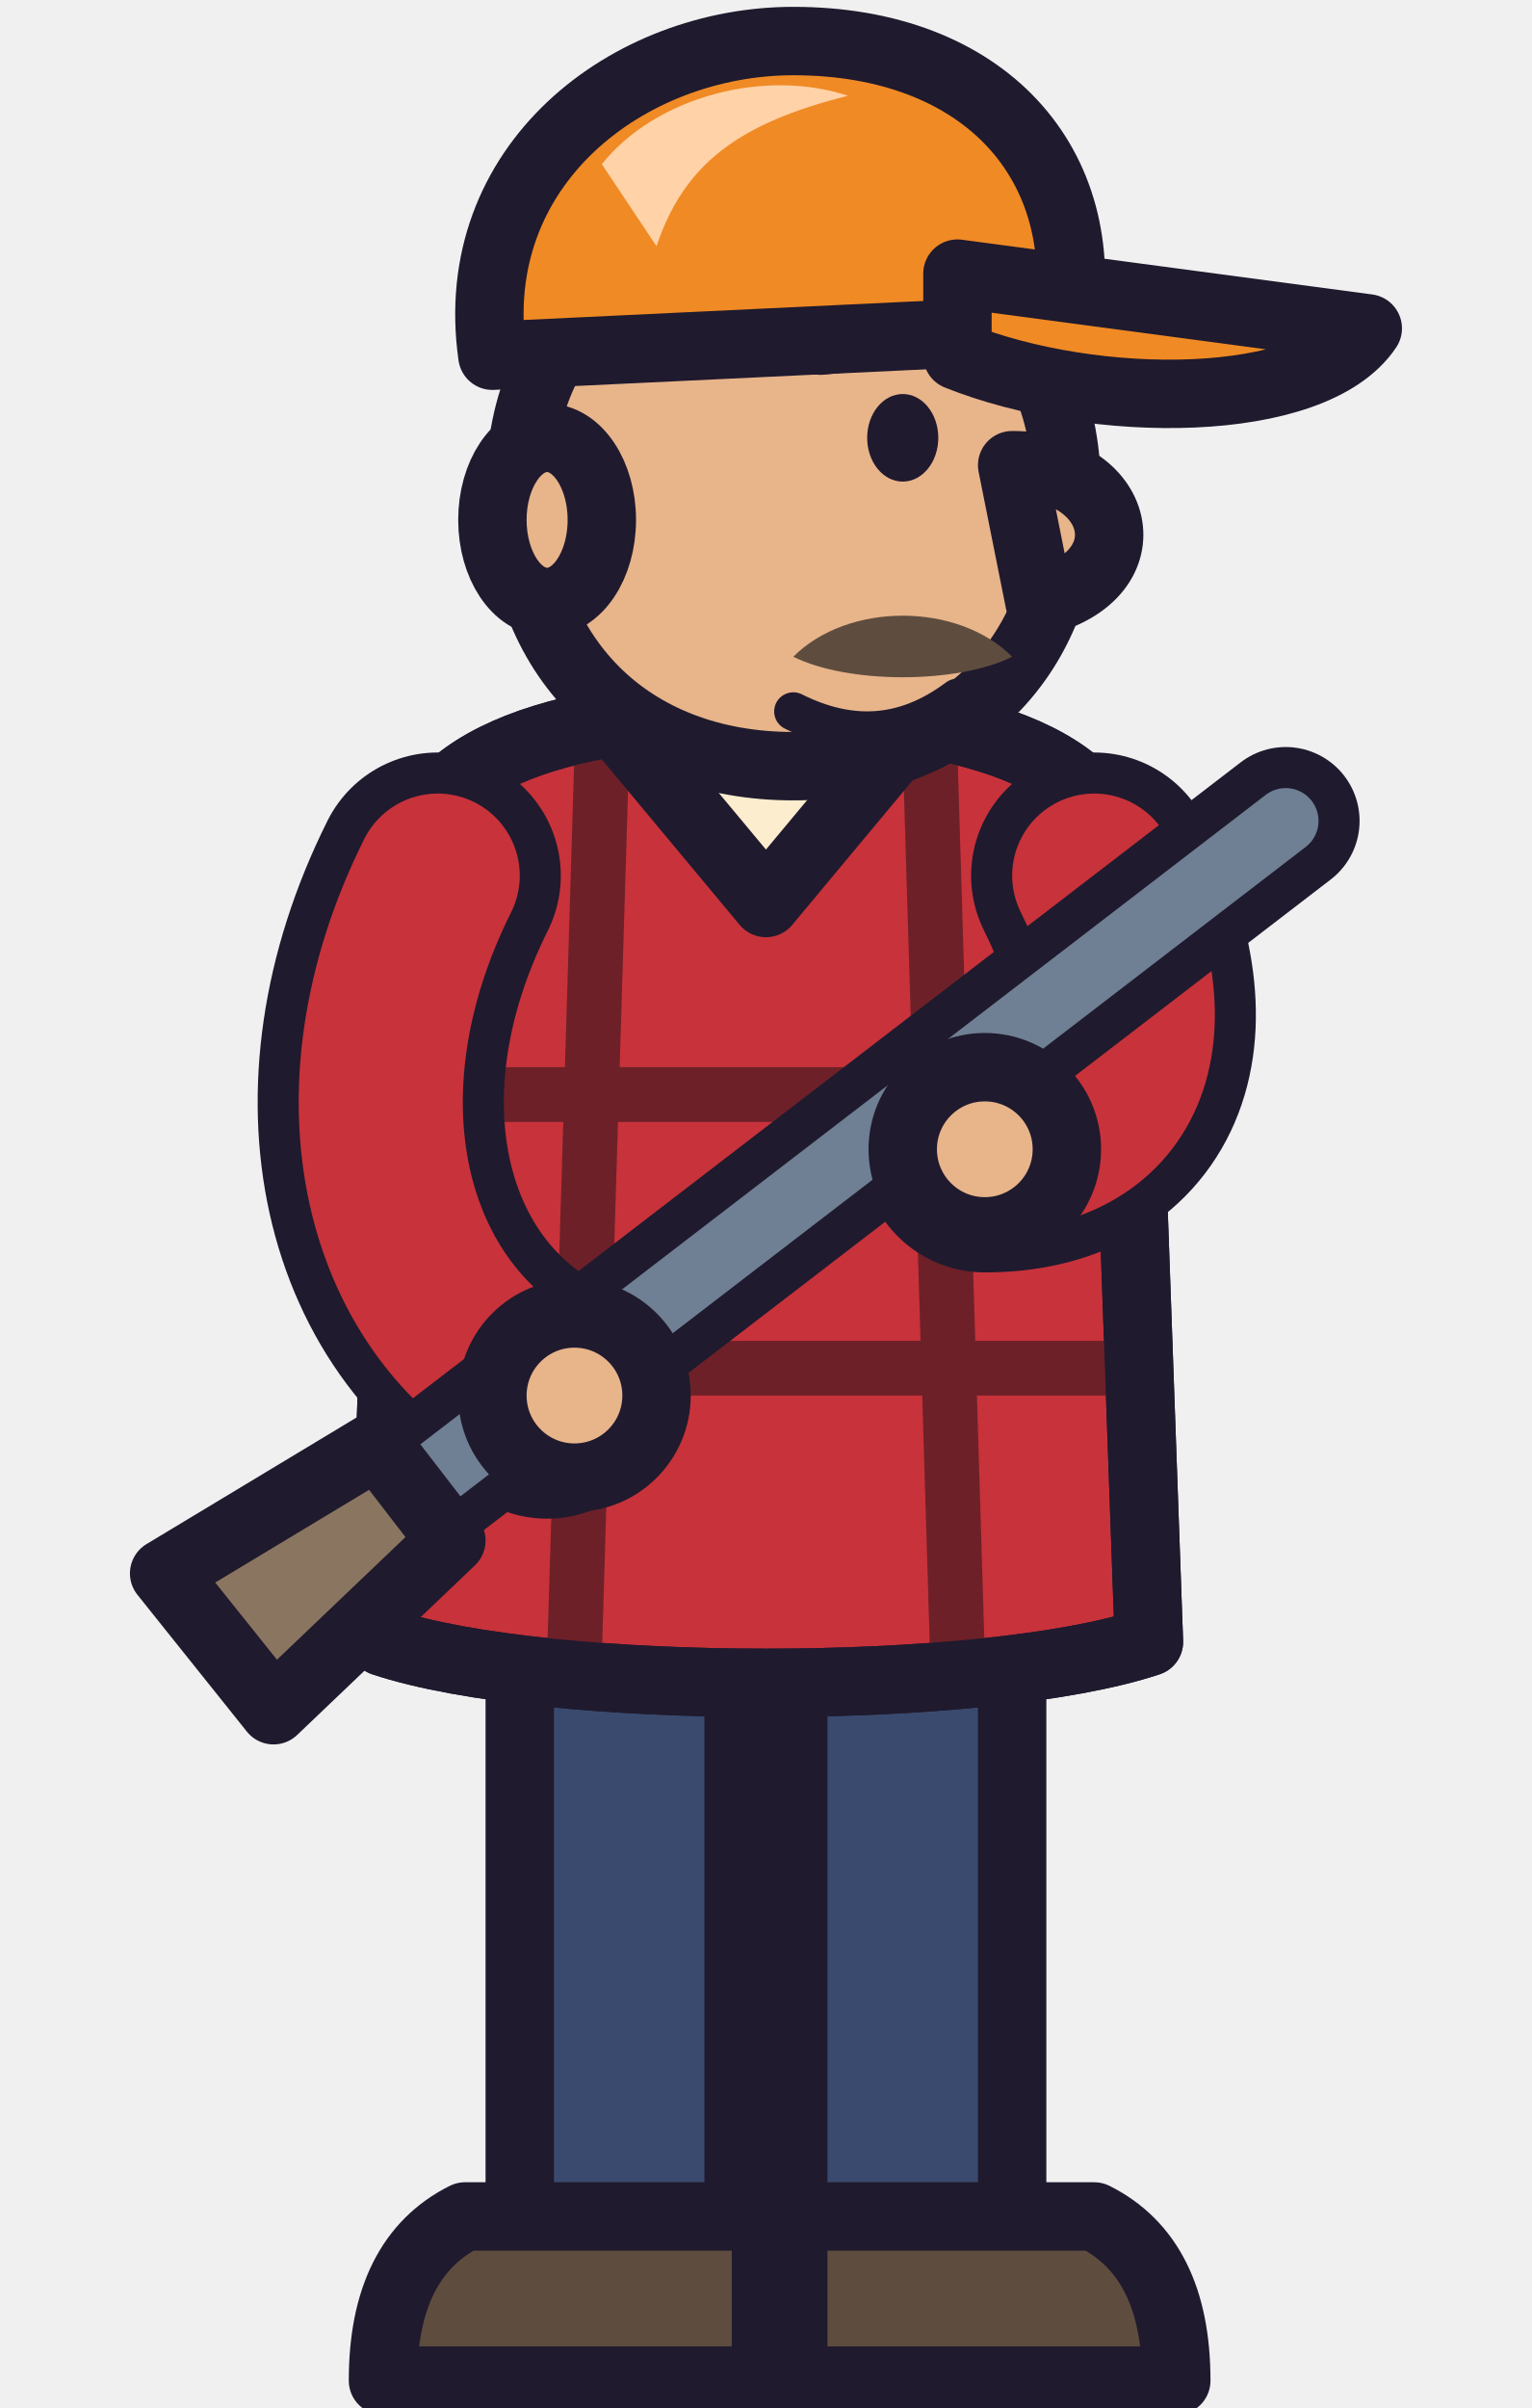
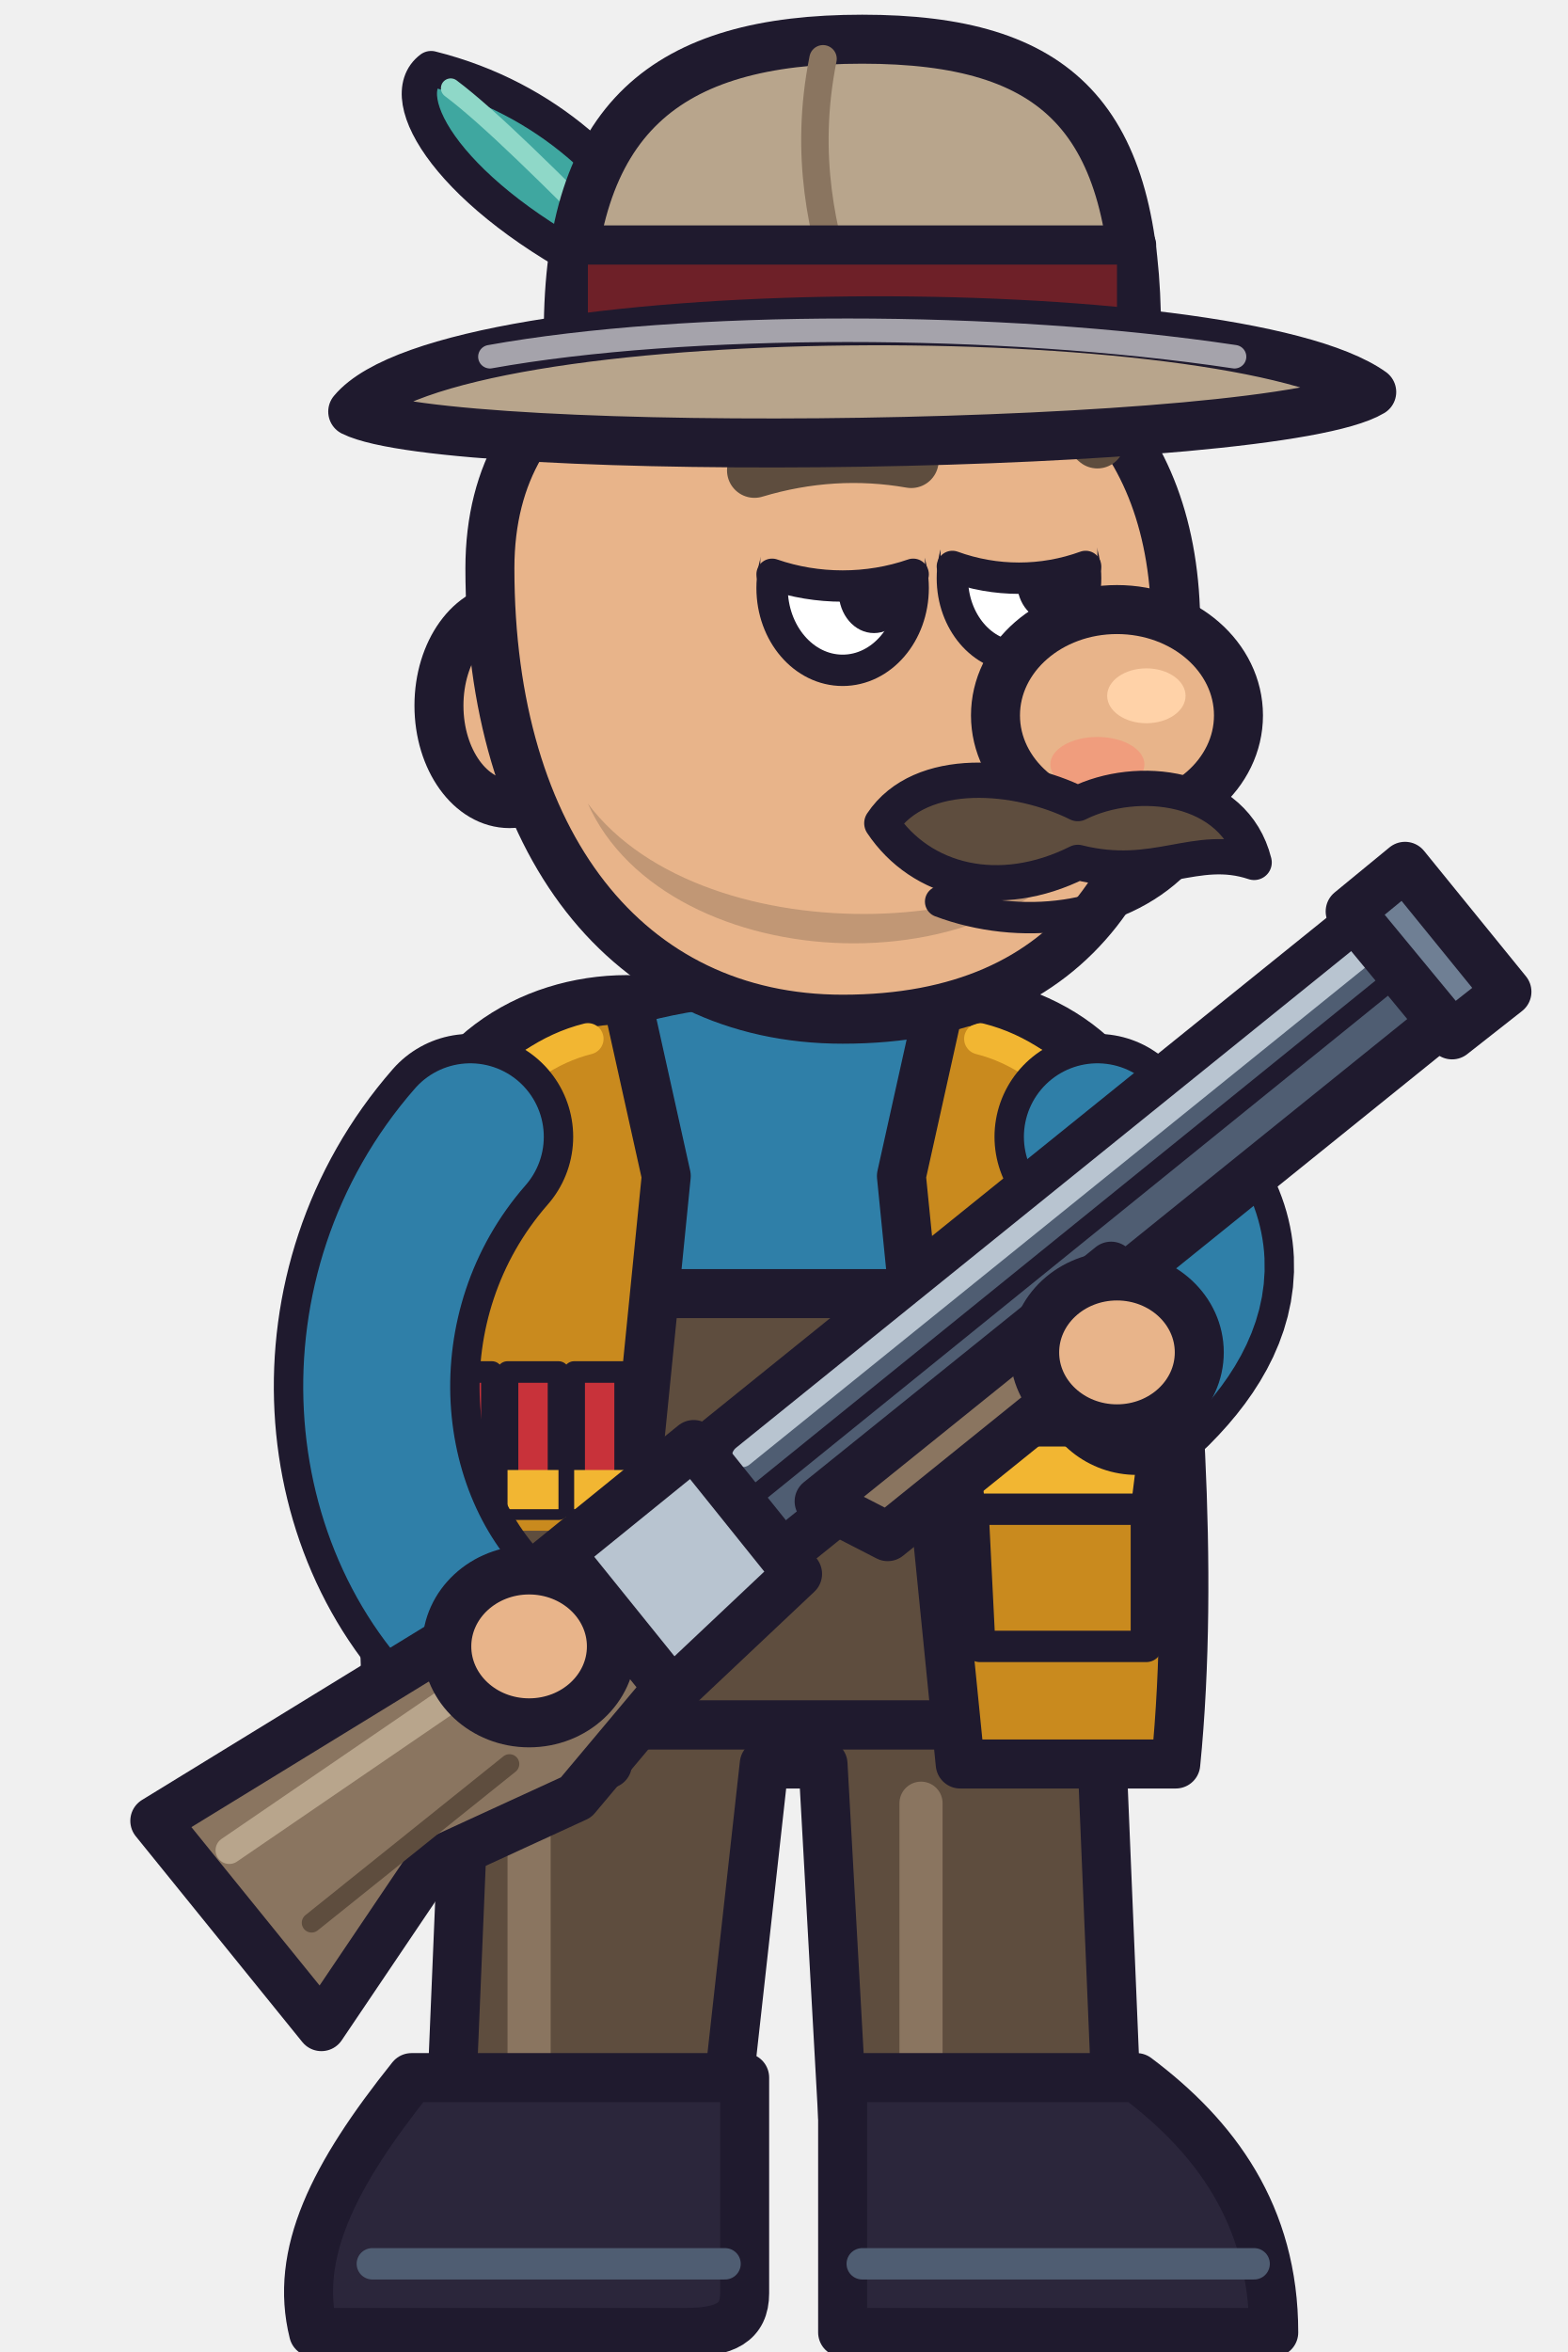
- <svg xmlns="http://www.w3.org/2000/svg" width="56" height="88" viewBox="0 0 56 88">
-   <path d="M19 58 L27 58 L27 82 L19 82 Z" fill="#3a4a6e" stroke="#1f1a2e" stroke-width="2.5" stroke-linejoin="round" stroke-linecap="round" />
-   <path d="M29 58 L37 58 L37 82 L29 82 Z" fill="#3a4a6e" stroke="#1f1a2e" stroke-width="2.5" stroke-linejoin="round" stroke-linecap="round" />
-   <path d="M17 81 L28 81 L28 87 L14 87 C14 84 15 82 17 81 Z" fill="#5e4d3e" stroke="#1f1a2e" stroke-width="2.5" stroke-linejoin="round" stroke-linecap="round" />
-   <path d="M29 81 L40 81 C42 82 43 84 43 87 L29 87 Z" fill="#5e4d3e" stroke="#1f1a2e" stroke-width="2.5" stroke-linejoin="round" stroke-linecap="round" />
-   <path d="M15 32 C15 28 20 26 28 26 C36 26 41 28 41 32 L42 60 C36 62 20 62 14 60 Z" fill="#c8323a" stroke="#1f1a2e" stroke-width="2.5" stroke-linejoin="round" stroke-linecap="round" />
-   <path d="M15.5 40 L41 40 M15 50 L41.5 50 M22 27.5 L21 60.5 M34 27.5 L35 60.5" fill="none" stroke="#6e2028" stroke-width="2" stroke-linecap="round" stroke-linejoin="round" />
-   <path d="M15 32 C15 28 20 26 28 26 C36 26 41 28 41 32 L42 60 C36 62 20 62 14 60 Z" fill="#c8323a" stroke="#1f1a2e" stroke-width="2.5" stroke-linejoin="round" stroke-linecap="round" fill-opacity="0" />
-   <path d="M23 27 L28 33 L33 27 Z" fill="#fbedcd" stroke="#1f1a2e" stroke-width="2.5" stroke-linejoin="round" stroke-linecap="round" />
-   <path d="M16 32 C12 40 14 48 20 51" fill="none" stroke="#1f1a2e" stroke-width="9" stroke-linecap="round" stroke-linejoin="round" />
-   <path d="M16 32 C12 40 14 48 20 51" fill="none" stroke="#c8323a" stroke-width="6" stroke-linecap="round" stroke-linejoin="round" />
-   <path d="M40 32 C43 38 41 42 36 42" fill="none" stroke="#1f1a2e" stroke-width="9" stroke-linecap="round" stroke-linejoin="round" />
-   <path d="M40 32 C43 38 41 42 36 42" fill="none" stroke="#c8323a" stroke-width="6" stroke-linecap="round" stroke-linejoin="round" />
-   <path d="M15.1 54.5 L47.0 30.0" fill="none" stroke="#1f1a2e" stroke-width="5.4" stroke-linecap="round" stroke-linejoin="round" />
-   <path d="M15.1 54.5 L47.0 30.0" fill="none" stroke="#6f7f94" stroke-width="2.4" stroke-linecap="round" stroke-linejoin="round" />
-   <path d="M10.0 62.5 L16.5 56.3 L13.8 52.8 L6.0 57.5 Z" fill="#8a7560" stroke="#1f1a2e" stroke-width="2.5" stroke-linejoin="round" stroke-linecap="round" />
-   <ellipse cx="21" cy="51" rx="3" ry="3" fill="#e8b48a" stroke="#1f1a2e" stroke-width="2.5" />
-   <ellipse cx="36" cy="42" rx="3" ry="3" fill="#e8b48a" stroke="#1f1a2e" stroke-width="2.5" />
-   <path d="M19 18 C19 11 24 9 29 9 C35 9 39 12 39 18 C39 24 35 28 29 28 C23 28 19 24 19 18 Z" fill="#e8b48a" stroke="#1f1a2e" stroke-width="2.5" stroke-linejoin="round" stroke-linecap="round" />
-   <path d="M37 17 C41 17 42 21 38 22 Z" fill="#e8b48a" stroke="#1f1a2e" stroke-width="2.5" stroke-linejoin="round" stroke-linecap="round" />
-   <ellipse cx="20" cy="19" rx="2" ry="3" fill="#e8b48a" stroke="#1f1a2e" stroke-width="2.5" />
-   <path d="M29 24 C31 22 35 22 37 24 C35 25 31 25 29 24 Z" fill="#5e4d3e" />
-   <path d="M18 13 C17 6 23 1.5 29 1.5 C36 1.5 40 6 39 12 Z" fill="#f08a24" stroke="#1f1a2e" stroke-width="2.5" stroke-linejoin="round" stroke-linecap="round" />
-   <path d="M35 10 L50 12 C48 15 40 15 35 13 Z" fill="#f08a24" stroke="#1f1a2e" stroke-width="2.5" stroke-linejoin="round" stroke-linecap="round" />
-   <path d="M22 6 C24 3.5 28 2.5 31 3.5 C27 4.5 25 6 24 9 Z" fill="#ffd2a8" />
-   <ellipse cx="33" cy="16" rx="1.3" ry="1.6" fill="#1f1a2e" />
-   <path d="M30 13 L35 12.5" fill="none" stroke="#1f1a2e" stroke-width="1.4" stroke-linecap="round" stroke-linejoin="round" />
-   <path d="M29 26 C31 27 33 27 35 25.5" fill="none" stroke="#1f1a2e" stroke-width="1.4" stroke-linecap="round" stroke-linejoin="round" />
+ <svg xmlns="http://www.w3.org/2000/svg" width="80" height="120" viewBox="0 0 80 120">
+   <path d="M24 84 L23 108 L37 108 L39 90 L42 90 L43 108 L57 108 L56 84 Z" fill="#5e4d3e" stroke="#1f1a2e" stroke-width="2.5" stroke-linejoin="round" stroke-linecap="round" />
+   <path d="M27 90 L27 106 M47 92 L47 106" fill="none" stroke="#8a7560" stroke-width="2.2" stroke-linecap="round" stroke-linejoin="round" />
+   <path d="M21 106 L38 106 L38 117 C38 118.5 37 119 35 119 L16 119 C15 115 17 111 21 106 Z" fill="#2b263b" stroke="#1f1a2e" stroke-width="2.5" stroke-linejoin="round" stroke-linecap="round" />
+   <path d="M43 106 L58 106 C62 109 65 113 65 119 L43 119 Z" fill="#2b263b" stroke="#1f1a2e" stroke-width="2.5" stroke-linejoin="round" stroke-linecap="round" />
+   <path d="M19 115.5 L37 115.5 M44 115.5 L64 115.5" fill="none" stroke="#4f5d72" stroke-width="1.6" stroke-linecap="round" stroke-linejoin="round" />
+   <path d="M22 60 C24 53 32 50 40 50 C48 50 56 53 58 60 L58 88 L22 88 Z" fill="#2f7fa8" stroke="#1f1a2e" stroke-width="2.5" stroke-linejoin="round" stroke-linecap="round" />
+   <path d="M28 66 L52 66 L56 88 L24 88 Z" fill="#5e4d3e" stroke="#1f1a2e" stroke-width="2.5" stroke-linejoin="round" stroke-linecap="round" />
+   <path d="M31 66 L29 53 M49 66 L51 53" fill="none" stroke="#5e4d3e" stroke-width="3.2" stroke-linecap="round" stroke-linejoin="round" />
+   <ellipse cx="31" cy="66.5" rx="1.6" ry="1.6" fill="#f2b632" />
+   <ellipse cx="49" cy="66.5" rx="1.6" ry="1.6" fill="#f2b632" />
+   <path d="M21 60 C22 54 27 51 32 51 L34 60 L31 90 L20 90 C19 80 20 68 21 60 Z" fill="#c98a1e" stroke="#1f1a2e" stroke-width="2.5" stroke-linejoin="round" stroke-linecap="round" />
+   <path d="M59 60 C58 54 53 51 48 51 L46 60 L49 90 L60 90 C61 80 60 68 59 60 Z" fill="#c98a1e" stroke="#1f1a2e" stroke-width="2.5" stroke-linejoin="round" stroke-linecap="round" />
+   <path d="M22.5 62 C23 58 26 54 30 53" fill="none" stroke="#f2b632" stroke-width="1.6" stroke-linecap="round" stroke-linejoin="round" />
+   <path d="M57.5 62 C57 58 54 54 50 53" fill="none" stroke="#f2b632" stroke-width="1.6" stroke-linecap="round" stroke-linejoin="round" />
+   <path d="M49.5 74 L58.5 74 L58.5 84 L50 84 Z" fill="#c98a1e" stroke="#1f1a2e" stroke-width="1.6" stroke-linejoin="round" stroke-linecap="round" />
+   <path d="M49 73 L59 73 L58.5 77 L49.5 77 Z" fill="#f2b632" stroke="#1f1a2e" stroke-width="1.6" stroke-linejoin="round" stroke-linecap="round" />
+   <path d="M22.5 70 L25.1 70 L25.1 77 L22.5 77 Z" fill="#c8323a" stroke="#1f1a2e" stroke-width="1.1" stroke-linejoin="round" stroke-linecap="round" />
+   <path d="M22.5 75 L25.1 75 L25.1 77 L22.5 77 Z" fill="#f2b632" />
+   <path d="M25.9 70 L28.5 70 L28.5 77 L25.9 77 Z" fill="#c8323a" stroke="#1f1a2e" stroke-width="1.1" stroke-linejoin="round" stroke-linecap="round" />
+   <path d="M25.9 75 L28.5 75 L28.5 77 L25.9 77 Z" fill="#f2b632" />
+   <path d="M29.3 70 L31.9 70 L31.9 77 L29.3 77 Z" fill="#c8323a" stroke="#1f1a2e" stroke-width="1.1" stroke-linejoin="round" stroke-linecap="round" />
+   <path d="M29.3 75 L31.9 75 L31.9 77 L29.3 77 Z" fill="#f2b632" />
+   <path d="M21 79 L31 79" fill="none" stroke="#5e4d3e" stroke-width="1.8" stroke-linecap="round" stroke-linejoin="round" />
+   <path d="M24 58 C17 66 18 78 25 84" fill="none" stroke="#1f1a2e" stroke-width="10.5" stroke-linecap="round" stroke-linejoin="round" />
+   <path d="M24 58 C17 66 18 78 25 84" fill="none" stroke="#2f7fa8" stroke-width="7.5" stroke-linecap="round" stroke-linejoin="round" />
+   <path d="M56 58 C62 62 62 66 58 70" fill="none" stroke="#1f1a2e" stroke-width="10.5" stroke-linecap="round" stroke-linejoin="round" />
+   <path d="M56 58 C62 62 62 66 58 70" fill="none" stroke="#2f7fa8" stroke-width="7.5" stroke-linecap="round" stroke-linejoin="round" />
+   <path d="M34.5 75.2 L71.7 45.2 L75.9 50.3 L38.7 80.3 Z" fill="#4f5d72" stroke="#1f1a2e" stroke-width="2.5" stroke-linejoin="round" stroke-linecap="round" />
+   <path d="M37.9 76.8 L73 48.4" fill="none" stroke="#1f1a2e" stroke-width="1.0" stroke-linecap="round" stroke-linejoin="round" />
+   <path d="M37.9 74.3 L71.1 47.5" fill="none" stroke="#b8c4d0" stroke-width="1.1" stroke-linecap="round" stroke-linejoin="round" />
+   <path d="M68.9 46.5 L71.7 44.2 L76.9 50.6 L74.1 52.8 Z" fill="#6f7f94" stroke="#1f1a2e" stroke-width="2.5" stroke-linejoin="round" stroke-linecap="round" />
+   <path d="M41.8 76.6 L56.7 64.6 L57.7 68.4 L45.3 78.4 Z" fill="#8a7560" stroke="#1f1a2e" stroke-width="2.5" stroke-linejoin="round" stroke-linecap="round" />
+   <path d="M28 79.7 L35.4 73.7 L40.7 80.3 L33.7 86.9 Z" fill="#b8c4d0" stroke="#1f1a2e" stroke-width="2.5" stroke-linejoin="round" stroke-linecap="round" />
+   <path d="M7.9 92.9 L29.1 79.9 L34.1 86.1 L29.4 91.7 L22 95.1 L16.4 103.4 Z" fill="#8a7560" stroke="#1f1a2e" stroke-width="2.5" stroke-linejoin="round" stroke-linecap="round" />
+   <path d="M11.7 94.4 L27.2 83.8" fill="none" stroke="#b8a58c" stroke-width="1.4" stroke-linecap="round" stroke-linejoin="round" />
+   <path d="M15.9 98.1 L26 90" fill="none" stroke="#5e4d3e" stroke-width="1.0" stroke-linecap="round" stroke-linejoin="round" />
+   <ellipse cx="27" cy="84" rx="4.2" ry="3.9" fill="#e8b48a" stroke="#1f1a2e" stroke-width="2.5" />
+   <ellipse cx="57" cy="69" rx="4.2" ry="3.9" fill="#e8b48a" stroke="#1f1a2e" stroke-width="2.5" />
+   <ellipse cx="26" cy="36" rx="3.6" ry="5" fill="#e8b48a" stroke="#1f1a2e" stroke-width="2.5" />
+   <path d="M25 29 C25 19 34 16 43 16 C54 16 60 22 60 32 C60 44 55 52 43 52 C32 52 25 43 25 29 Z" fill="#e8b48a" stroke="#1f1a2e" stroke-width="2.5" stroke-linejoin="round" stroke-linecap="round" />
+   <path d="M30 41 C34 50 52 51 57 41 C54 48 36 49 30 41 Z" fill="#5e4d3e" fill-opacity="0.28" />
+   <ellipse cx="43" cy="30" rx="3.6" ry="4.2" fill="#ffffff" stroke="#1f1a2e" stroke-width="1.6" />
+   <ellipse cx="44.6" cy="30.2" rx="1.8" ry="2.1" fill="#1f1a2e" />
+   <ellipse cx="45.1" cy="29.2" rx="0.6" ry="0.6" fill="#ffffff" />
+   <path d="M38.8 24.8 L47.2 24.8 L47.2 28.8 C44.7 29.9 41.3 29.9 38.8 28.8 Z" fill="#e8b48a" />
+   <path d="M39.4 29.3 C41.7 30.1 44.3 30.1 46.6 29.3" fill="none" stroke="#1f1a2e" stroke-width="1.6" stroke-linecap="round" stroke-linejoin="round" />
+   <ellipse cx="52" cy="29.5" rx="3.4" ry="4" fill="#ffffff" stroke="#1f1a2e" stroke-width="1.6" />
+   <ellipse cx="53.6" cy="29.7" rx="1.7" ry="2" fill="#1f1a2e" />
+   <ellipse cx="54.1" cy="28.7" rx="0.6" ry="0.6" fill="#ffffff" />
+   <path d="M48 24.5 L56 24.5 L56 28.4 C53.6 29.5 50.4 29.5 48 28.4 Z" fill="#e8b48a" />
+   <path d="M48.6 28.9 C50.8 29.7 53.2 29.7 55.4 28.9" fill="none" stroke="#1f1a2e" stroke-width="1.6" stroke-linecap="round" stroke-linejoin="round" />
+   <path d="M48 46 C52 47.5 57 47 60 44" fill="none" stroke="#1f1a2e" stroke-width="1.6" stroke-linecap="round" stroke-linejoin="round" />
+   <ellipse cx="57" cy="36.5" rx="6.2" ry="5.4" fill="#e8b48a" stroke="#1f1a2e" stroke-width="2.5" />
+   <ellipse cx="58.5" cy="35.5" rx="2" ry="1.4" fill="#ffd2a8" />
+   <ellipse cx="56" cy="39" rx="2.4" ry="1.4" fill="#ff7366" fill-opacity="0.35" />
+   <path d="M45 42 C47 39 52 39.5 55 41 C58 39.5 63 40 64 44 C61 43 59 45 55 44 C51 46 47 45 45 42 Z" fill="#5e4d3e" stroke="#1f1a2e" stroke-width="1.8" stroke-linejoin="round" stroke-linecap="round" />
+   <path d="M38.5 24 Q42.5 22.8 46.5 23.5" fill="none" stroke="#5e4d3e" stroke-width="2.8" stroke-linecap="round" stroke-linejoin="round" />
+   <path d="M49 21.5 Q52.5 19.4 56 22.5" fill="none" stroke="#5e4d3e" stroke-width="2.8" stroke-linecap="round" stroke-linejoin="round" />
+   <path d="M31 14 C23 10 20 5 22 3.5 C28 5 32 9 34 13 Z" fill="#3fa7a0" stroke="#1f1a2e" stroke-width="1.8" stroke-linejoin="round" stroke-linecap="round" />
+   <path d="M32 13 C28 9 25 6 23 4.5" fill="none" stroke="#8fd8c8" stroke-width="1.0" stroke-linecap="round" stroke-linejoin="round" />
+   <path d="M29 17 C29 6 34 2 44 2 C54 2 58 6 58 17 Z" fill="#b8a58c" stroke="#1f1a2e" stroke-width="2.5" stroke-linejoin="round" stroke-linecap="round" />
+   <path d="M42 3 C41 8 42 12 43 15" fill="none" stroke="#8a7560" stroke-width="1.4" stroke-linecap="round" stroke-linejoin="round" />
+   <path d="M29 12.5 L58 12.5 L58 17 L29 17 Z" fill="#6e2028" stroke="#1f1a2e" stroke-width="2" stroke-linejoin="round" stroke-linecap="round" />
+   <path d="M18 21 C23 15 63 15 70 20 C65 23 23 23.5 18 21 Z" fill="#b8a58c" stroke="#1f1a2e" stroke-width="2.5" stroke-linejoin="round" stroke-linecap="round" />
+   <path d="M25 18.2 C35 16.4 51 16.4 63 18.2" fill="none" stroke="#ffffff" stroke-width="1.2" stroke-linecap="round" stroke-linejoin="round" stroke-opacity="0.6" />
</svg>
